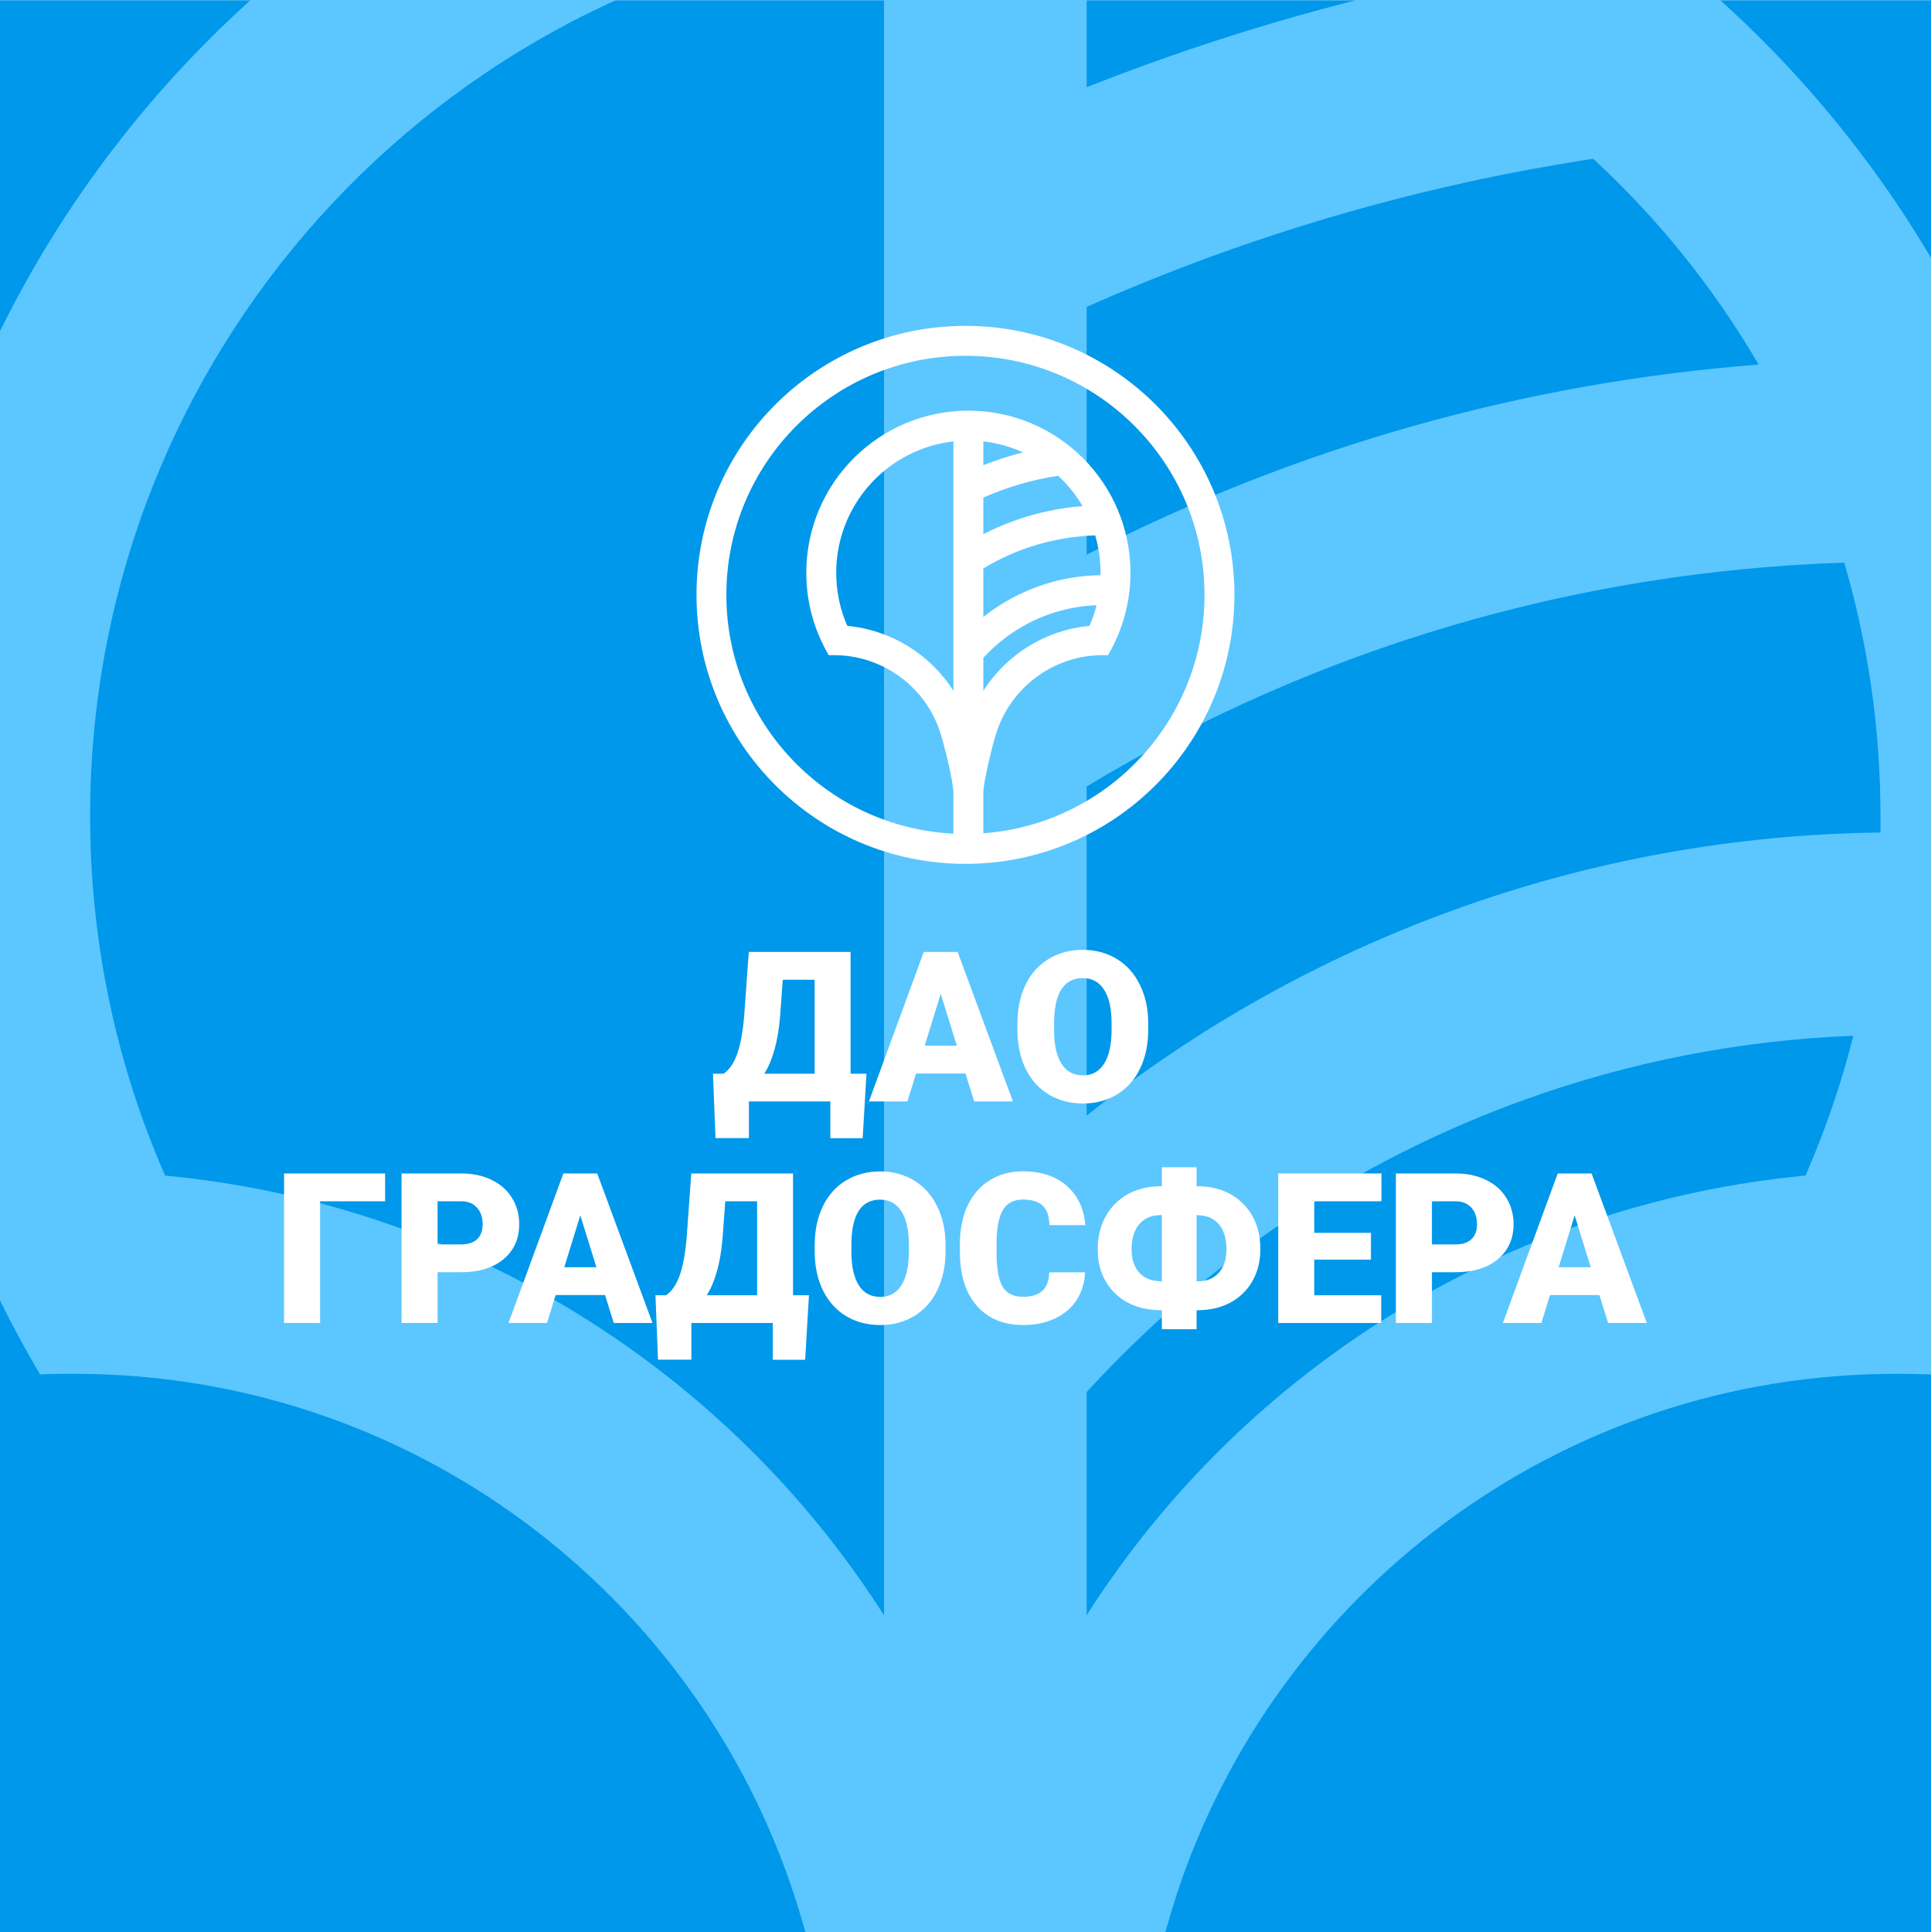
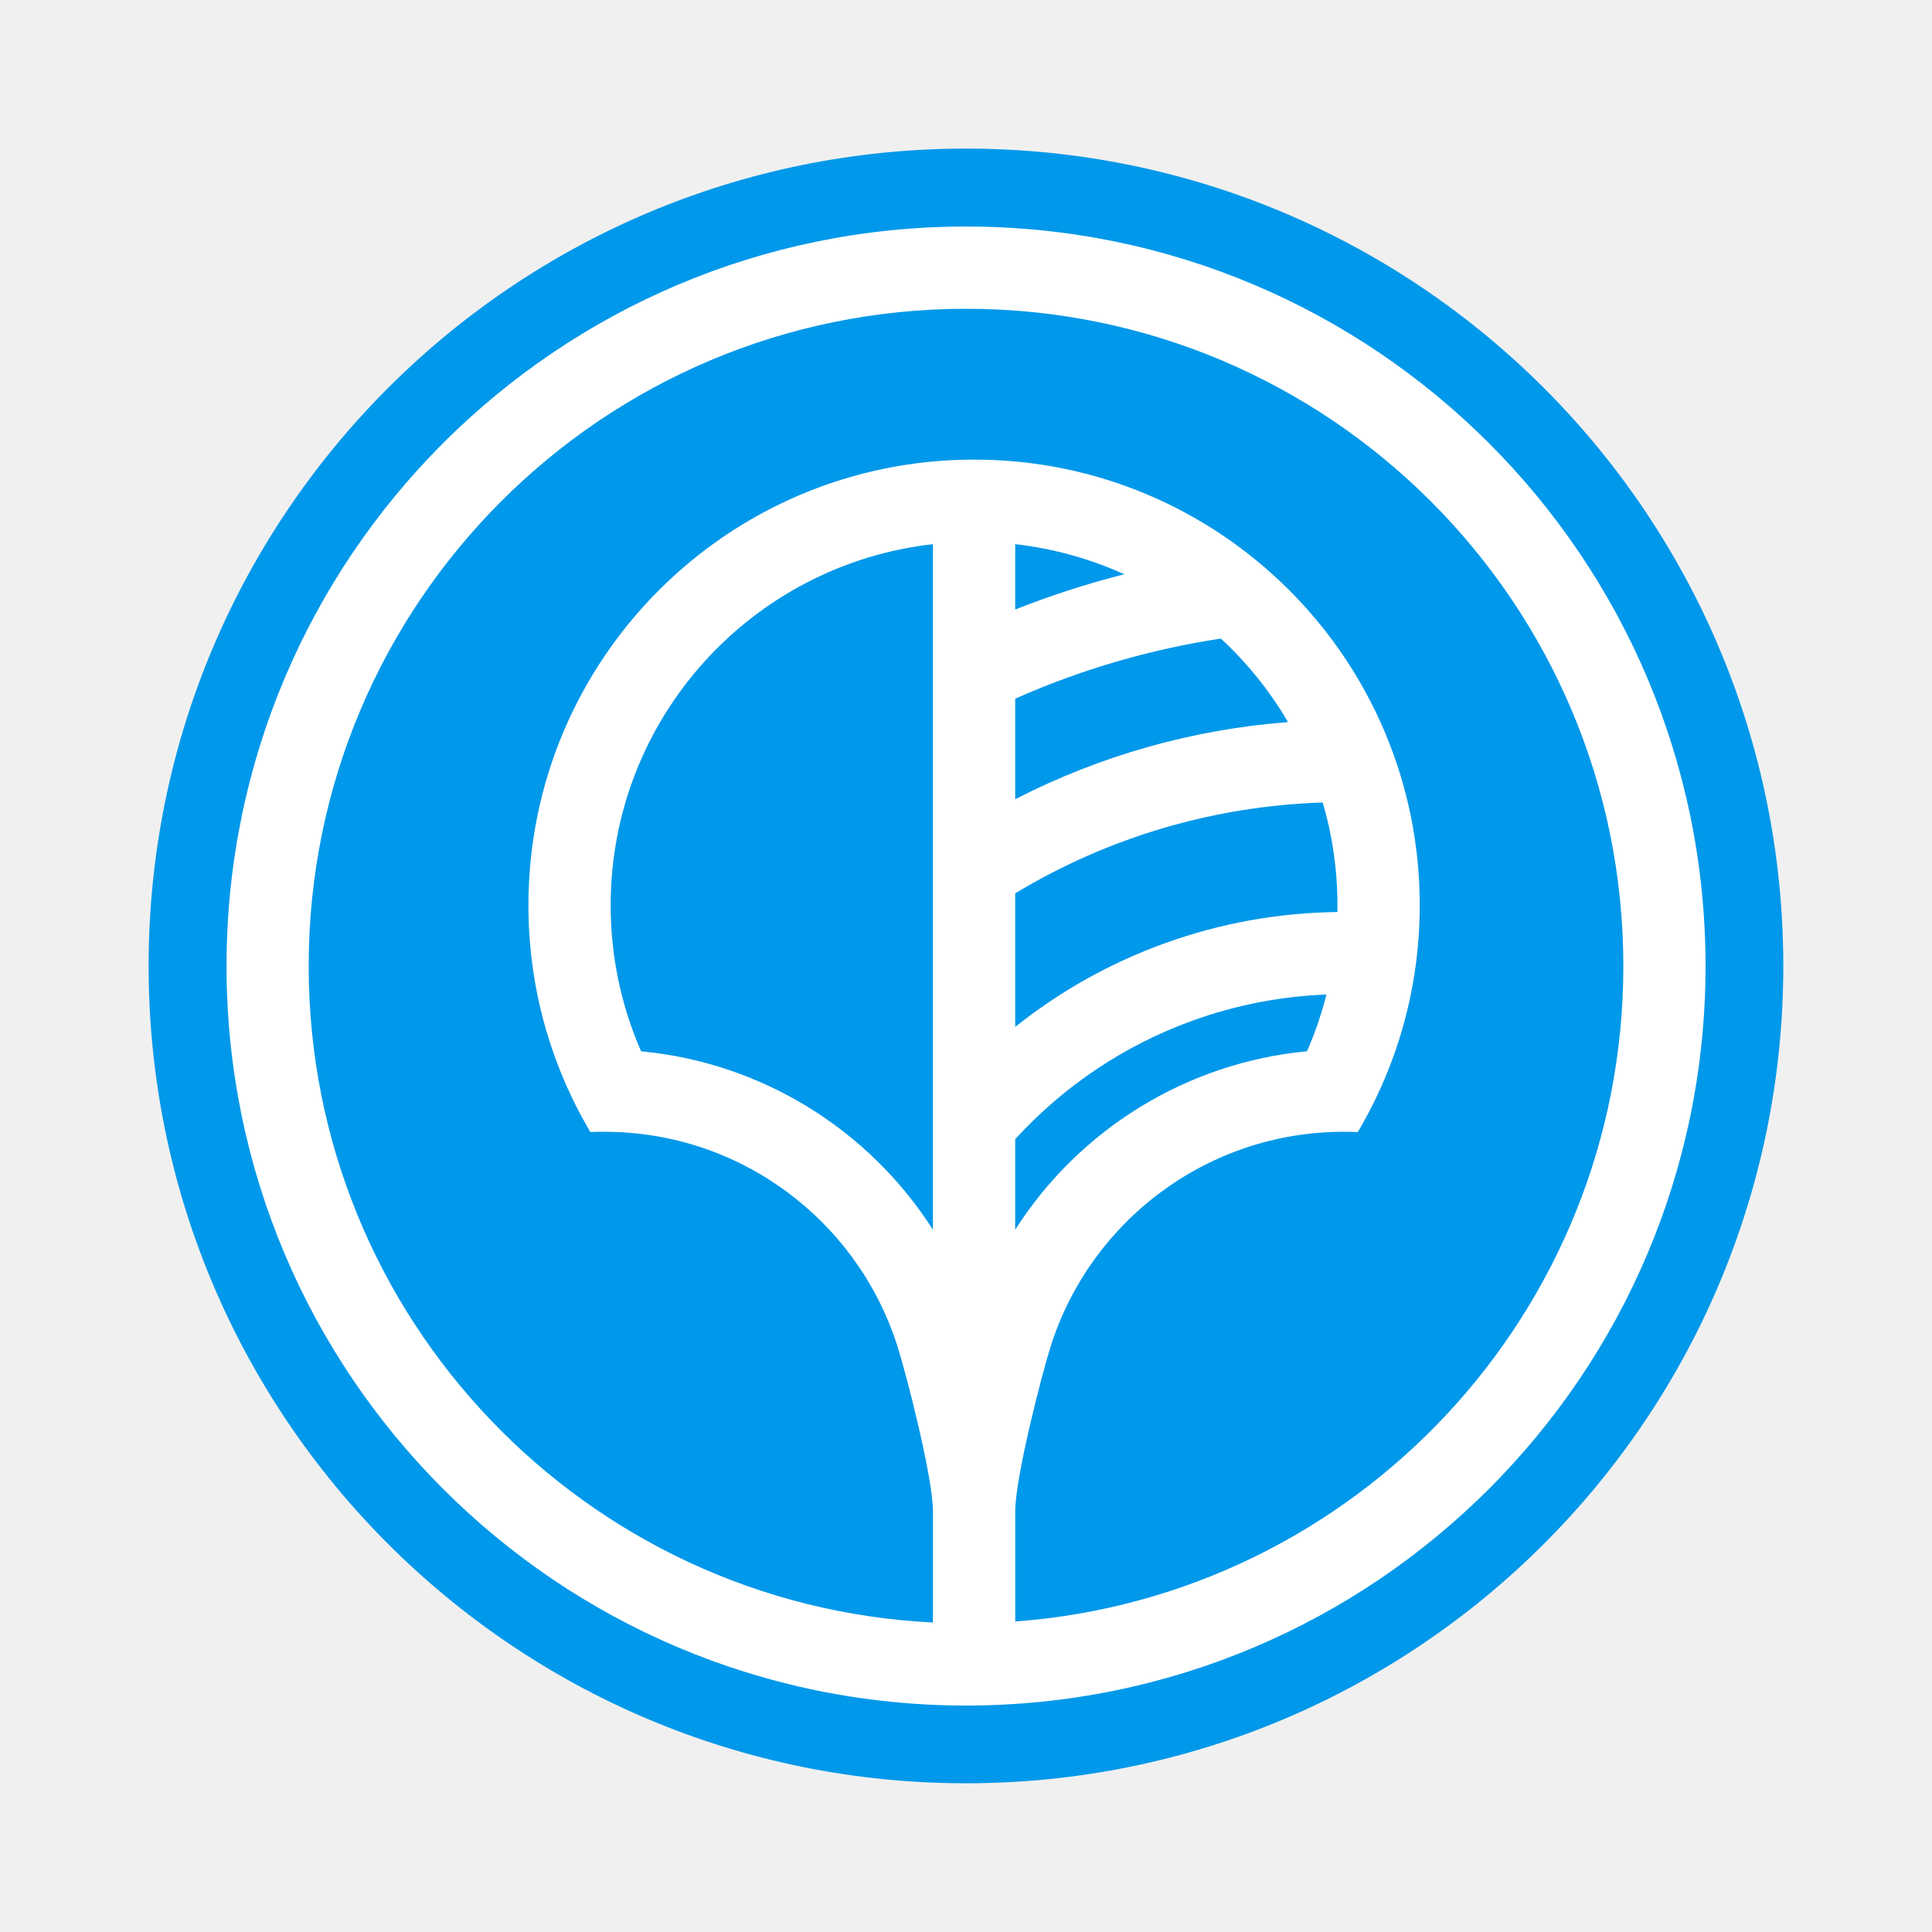
- <svg xmlns="http://www.w3.org/2000/svg" width="448.61mm" height="448.79mm" version="1.1" viewBox="0 0 448.61 448.79">
-   <g transform="translate(62.487 124.8)">
-     <g transform="matrix(.36641 0 0 .36641 3082.4 -9998.4)" style="fill:#ffffff;stroke-linecap:square;stroke-width:13.646;white-space:pre" aria-label="ДАО  ГРАДОСФЕРА">
-       <rect x="-8583" y="26947" width="1224.4" height="1224.8" style="fill:#0098ea;stop-color:#000000;stroke-linecap:round;stroke-linejoin:round;stroke-width:50.547" />
-       <rect x="-8501.9" y="27043" width="1062.2" height="875.18" style="fill-opacity:0;stop-color:#000000;stroke-linecap:round;stroke-linejoin:round;stroke-width:50.547" />
-       <path class="fil2" d="m-6815.8 27559c0 637.84-517.15 1155-1155.1 1155-637.85 0-1155-517.14-1155-1155 0-637.93 517.1-1155.1 1155-1155.1 637.94 0 1155.1 517.13 1155.1 1155.1zm-1021.7 590.68c62.411-192.59 243.4-331.85 456.82-331.85 7.292 0 14.536 0.1 21.783 0.393 61.419-103.75 96.74-224.88 96.74-354.15 0-384.4-311.73-696.08-696.04-696.08-384.37 0-696.1 311.68-696.1 696.08 0 129.27 35.282 250.4 96.745 354.15 7.243-0.393 14.492-0.393 21.784-0.393 213.42 0 394.41 139.26 456.81 331.85 15.245 46.739 56.498 209.11 56.498 260.82v173.82c-542.95-26.939-975.05-475.6-975.05-1025.3 0-566.95 459.66-1026.6 1026.7-1026.6 566.96 0 1026.7 459.64 1026.7 1026.6 0 541.15-418.74 984.56-949.81 1023.7v-172.64c0.245-52.272 41.293-213.84 56.493-260.39zm-56.493-1147.5c55.55-21.974 112.56-40.436 170.42-55.07-52.987-23.959-110.28-40.207-170.42-47.02zm321.2 45.363c-110.67 16.8-218.69 48.394-321.2 93.897v157.07c132.92-68.382 277.49-109.05 426.08-120.52-28.41-48.63-63.737-92.476-104.88-130.45zm159.2 256.03c-169.43 5.487-334.36 53.696-480.4 141.92v208.64c69.942-55.829 148.83-100.1 233.74-130.69 86.801-31.398 177.86-47.689 269.58-48.775v-10.511c0-55.784-8.05-109.71-22.972-160.57zm5.727 299.93c-71.028 2.75-141.49 16.351-208.92 40.722-106.21 38.264-201.15 101.95-277.2 185.19v141.44c99.776-156.45 267.45-260.95 455.77-278.72 12.604-28.739 22.733-58.386 30.358-88.642zm-614.59 367.4v-1070.8c-283.32 31.962-503.37 272.17-503.37 564.06 0 78.982 16.154 156.31 47.548 228 188.37 17.764 356.05 122.26 455.82 278.76z" style="clip-rule:evenodd;fill-rule:evenodd;fill:#5cc6ff;image-rendering:optimizeQuality;shape-rendering:geometricPrecision;stroke-width:.001" />
-       <path class="fil2" d="m-7800.3 27324c0 94.174-76.354 170.53-170.54 170.53-94.176 0-170.52-76.352-170.52-170.53 0-94.186 76.346-170.54 170.52-170.54 94.188 0 170.54 76.352 170.54 170.54zm-150.85 87.21c9.215-28.434 35.936-48.995 67.447-48.995 1.077 0 2.146 0.01 3.216 0.06 9.068-15.319 14.283-33.203 14.283-52.288 0-56.756-46.025-102.77-102.77-102.77-56.75 0-102.78 46.017-102.78 102.77 0 19.085 5.209 36.969 14.284 52.288 1.069-0.06 2.14-0.06 3.216-0.06 31.511 0 58.232 20.561 67.446 48.995 2.251 6.901 8.342 30.874 8.342 38.51v25.663c-80.164-3.977-143.96-70.22-143.96-151.38 0-83.706 67.866-151.57 151.58-151.57 83.708 0 151.58 67.864 151.58 151.57 0 79.898-61.825 145.36-140.23 151.14v-25.49c0.036-7.717 6.097-31.572 8.341-38.445zm-8.341-169.43c8.202-3.244 16.618-5.97 25.162-8.131-7.823-3.537-16.282-5.936-25.162-6.942zm47.424 6.698c-16.34 2.48-32.288 7.145-47.424 13.863v23.191c19.624-10.096 40.97-16.101 62.909-17.794-4.195-7.18-9.41-13.653-15.485-19.26zm23.505 37.801c-25.016 0.811-49.367 7.928-70.929 20.954v30.803c10.327-8.242 21.974-14.779 34.51-19.295 12.816-4.636 26.26-7.042 39.803-7.202v-1.552c0-8.236-1.188-16.198-3.392-23.708zm0.846 44.284c-10.487 0.406-20.89 2.414-30.847 6.012-15.681 5.65-29.699 15.053-40.928 27.343v20.883c14.732-23.099 39.488-38.528 67.292-41.151 1.861-4.243 3.356-8.62 4.482-13.087zm-90.742 54.245v-158.1c-41.83 4.719-74.32 40.185-74.32 83.28 0 11.661 2.385 23.079 7.02 33.663 27.812 2.623 52.569 18.052 67.3 41.158z" style="clip-rule:evenodd;fill-rule:evenodd;fill:#ffffff;image-rendering:optimizeQuality;shape-rendering:geometricPrecision;stroke-width:.001" />
-       <g transform="translate(-170.6 -340.55)" style="stroke-width:13.646" aria-label="ДАО  ГРАДОСФЕРА">
-         <path d="m-7865.4 28009h-20.508v-23.307h-51.628v23.242h-21.159l-1.628-40.82h6.706q5.273-3.516 8.463-12.044 3.255-8.594 4.622-24.61l2.93-40.56h64.518v77.214h10.091zm-62.37-40.885h31.901v-59.57h-20.182l-1.758 23.697q-1.953 23.047-9.961 35.873zm127.54-0.13h-31.315l-5.469 17.708h-24.414l34.766-94.792h21.484l35.026 94.792h-24.544zm-25.846-17.644h20.378l-10.221-32.877zm141.73-10.091q0 13.867-5.143 24.544-5.143 10.678-14.648 16.472-9.44 5.729-21.549 5.729-12.109 0-21.484-5.534-9.375-5.599-14.648-15.95-5.208-10.352-5.469-23.763v-5.339q0-13.932 5.078-24.544 5.143-10.677 14.648-16.471 9.57-5.795 21.745-5.795 12.044 0 21.484 5.729 9.44 5.73 14.648 16.342 5.273 10.546 5.338 24.218zm-23.242-3.971q0-14.128-4.753-21.419-4.688-7.357-13.476-7.357-17.188 0-18.164 25.781l-0.065 6.966q0 13.932 4.622 21.419t13.737 7.487q8.659 0 13.346-7.356 4.688-7.357 4.753-21.159z" />
-         <path d="m-8168.2 28049h-41.211v77.148h-22.852v-94.792h64.062zm33.268 44.986v32.162h-22.852v-94.792h37.825q10.872 0 19.206 4.037 8.398 3.971 12.956 11.393 4.622 7.357 4.622 16.732 0 13.867-9.961 22.2-9.896 8.268-27.214 8.268zm0-17.643h14.974q6.641 0 10.091-3.32 3.516-3.32 3.516-9.375 0-6.641-3.581-10.612-3.581-3.971-9.766-4.036h-15.234zm106.18 32.097h-31.315l-5.469 17.708h-24.414l34.766-94.792h21.484l35.026 94.792h-24.544zm-25.846-17.644h20.378l-10.221-32.877zm152.73 58.659h-20.508v-23.307h-51.628v23.242h-21.159l-1.628-40.82h6.706q5.274-3.516 8.463-12.044 3.255-8.594 4.622-24.61l2.93-40.56h64.518v77.214h10.091zm-62.37-40.885h31.901v-59.57h-20.182l-1.758 23.697q-1.953 23.047-9.961 35.873zm151.37-27.865q0 13.867-5.143 24.544-5.143 10.678-14.648 16.472-9.44 5.729-21.549 5.729-12.109 0-21.484-5.534-9.375-5.599-14.648-15.95-5.208-10.352-5.469-23.763v-5.339q0-13.932 5.078-24.544 5.143-10.677 14.648-16.471 9.57-5.795 21.745-5.795 12.044 0 21.484 5.729 9.44 5.73 14.648 16.342 5.273 10.546 5.338 24.218zm-23.242-3.971q0-14.128-4.753-21.419-4.688-7.357-13.476-7.357-17.188 0-18.164 25.781l-0.065 6.966q0 13.932 4.622 21.419t13.737 7.487q8.659 0 13.346-7.356 4.688-7.357 4.753-21.159zm111.72 17.318q-0.456 9.895-5.338 17.513-4.883 7.552-13.737 11.718-8.789 4.167-20.117 4.167-18.685 0-29.427-12.175-10.742-12.174-10.742-34.374v-4.688q0-13.932 4.818-24.349 4.883-10.482 13.997-16.146 9.115-5.729 21.094-5.729 17.253 0 27.734 9.115 10.482 9.049 11.914 25h-22.786q-0.261-8.659-4.362-12.435-4.102-3.776-12.5-3.776-8.529 0-12.5 6.38-3.971 6.38-4.167 20.378v6.705q0 15.17 3.776 21.68 3.841 6.51 13.151 6.51 7.878 0 12.044-3.711 4.167-3.711 4.427-11.783zm70.703-54.623q18.49 0 29.427 11.068 11.003 11.003 11.003 28.841 0 8.724-2.93 15.885-2.865 7.097-8.073 12.11-11.003 10.742-29.427 10.742v11.979h-22.005v-11.979q-18.685 0-29.687-10.742t-11.003-27.865q0-9.049 2.93-16.406t8.203-12.565q11.068-11.068 29.557-11.068v-11.979h22.005zm-22.852 18.36q-8.529 0-13.477 5.729-4.883 5.729-4.883 15.95 0 9.375 4.948 14.844 4.948 5.404 14.258 5.404v-41.927zm22.852 0v41.927h0.977q8.138 0 13.021-5.339 4.948-5.404 4.948-15.039 0-10.026-4.818-15.755-4.753-5.794-14.128-5.794zm110.55 28.19h-35.937v22.591h42.448v17.578h-65.299v-94.792h65.43v17.644h-42.578v19.987h35.937zm38.672 8.007v32.162h-22.852v-94.792h37.825q10.872 0 19.206 4.037 8.398 3.971 12.956 11.393 4.622 7.357 4.622 16.732 0 13.867-9.961 22.2-9.896 8.268-27.213 8.268zm0-17.643h14.974q6.641 0 10.091-3.32 3.516-3.32 3.516-9.375 0-6.641-3.581-10.612t-9.766-4.036h-15.234zm106.18 32.097h-31.315l-5.469 17.708h-24.414l34.766-94.792h21.484l35.026 94.792h-24.544zm-25.846-17.644h20.378l-10.221-32.877z" />
-       </g>
-     </g>
+ <svg xmlns="http://www.w3.org/2000/svg" width="158.75mm" height="158.75mm" version="1.1" viewBox="0 0 158.75 158.75">
+   <g transform="translate(-26.458 -44.45)">
+     <path d="m105.83 190.98c37.091 0 67.16-30.068 67.16-67.16 0-37.091-30.068-67.16-67.16-67.16-37.091 0-67.16 30.068-67.16 67.16 0 37.091 30.068 67.16 67.16 67.16z" fill="#0098ea" style="fill:#0098ea;stroke-width:3.505" />
+     <path class="fil2" d="m166.6 123.83c0 33.556-27.206 60.762-60.768 60.762-33.556 0-60.76-27.206-60.76-60.762 0-33.561 27.204-60.767 60.76-60.767 33.561 0 60.768 27.206 60.768 60.767zm-53.753 31.075c3.283-10.132 12.805-17.458 24.033-17.458 0.384 0 0.765 5e-3 1.146 0.019 3.231-5.458 5.09-11.831 5.09-18.631 0-20.223-16.4-36.62-36.618-36.62-20.221 0-36.621 16.397-36.621 36.62 0 6.801 1.856 13.173 5.09 18.631 0.381-0.019 0.762-0.019 1.146-0.019 11.228 0 20.749 7.327 24.033 17.458 0.802 2.459 2.972 11.001 2.972 13.721v9.145c-28.564-1.417-51.296-25.021-51.296-53.941 0-29.827 24.182-54.008 54.012-54.008 29.827 0 54.012 24.182 54.012 54.008 0 28.469-22.03 51.796-49.968 53.856v-9.083c0.012-2.75 2.172-11.25 2.972-13.699zm-2.972-60.371c2.922-1.156 5.922-2.127 8.966-2.897-2.788-1.261-5.802-2.115-8.966-2.474zm16.898 2.386c-5.822 0.884-11.504 2.546-16.898 4.94v8.263c6.993-3.597 14.598-5.737 22.416-6.34-1.495-2.558-3.353-4.865-5.518-6.863zm8.375 13.47c-8.914 0.289-17.59 2.825-25.273 7.466v10.976c3.679-2.937 7.83-5.266 12.297-6.876 4.566-1.652 9.357-2.509 14.182-2.566v-0.553c0-2.935-0.424-5.772-1.208-8.447zm0.302 15.779c-3.737 0.145-7.444 0.86-10.991 2.142-5.588 2.013-10.583 5.364-14.584 9.743v7.441c5.249-8.231 14.07-13.729 23.978-14.663 0.663-1.512 1.196-3.072 1.597-4.663zm-32.333 19.329v-56.335c-14.905 1.682-26.481 14.319-26.481 29.675 0 4.155 0.849 8.223 2.501 11.995 9.91 0.934 18.731 6.432 23.98 14.665z" style="clip-rule:evenodd;fill-rule:evenodd;fill:#ffffff;image-rendering:optimizeQuality;shape-rendering:geometricPrecision;stroke-width:0" />
  </g>
</svg>
